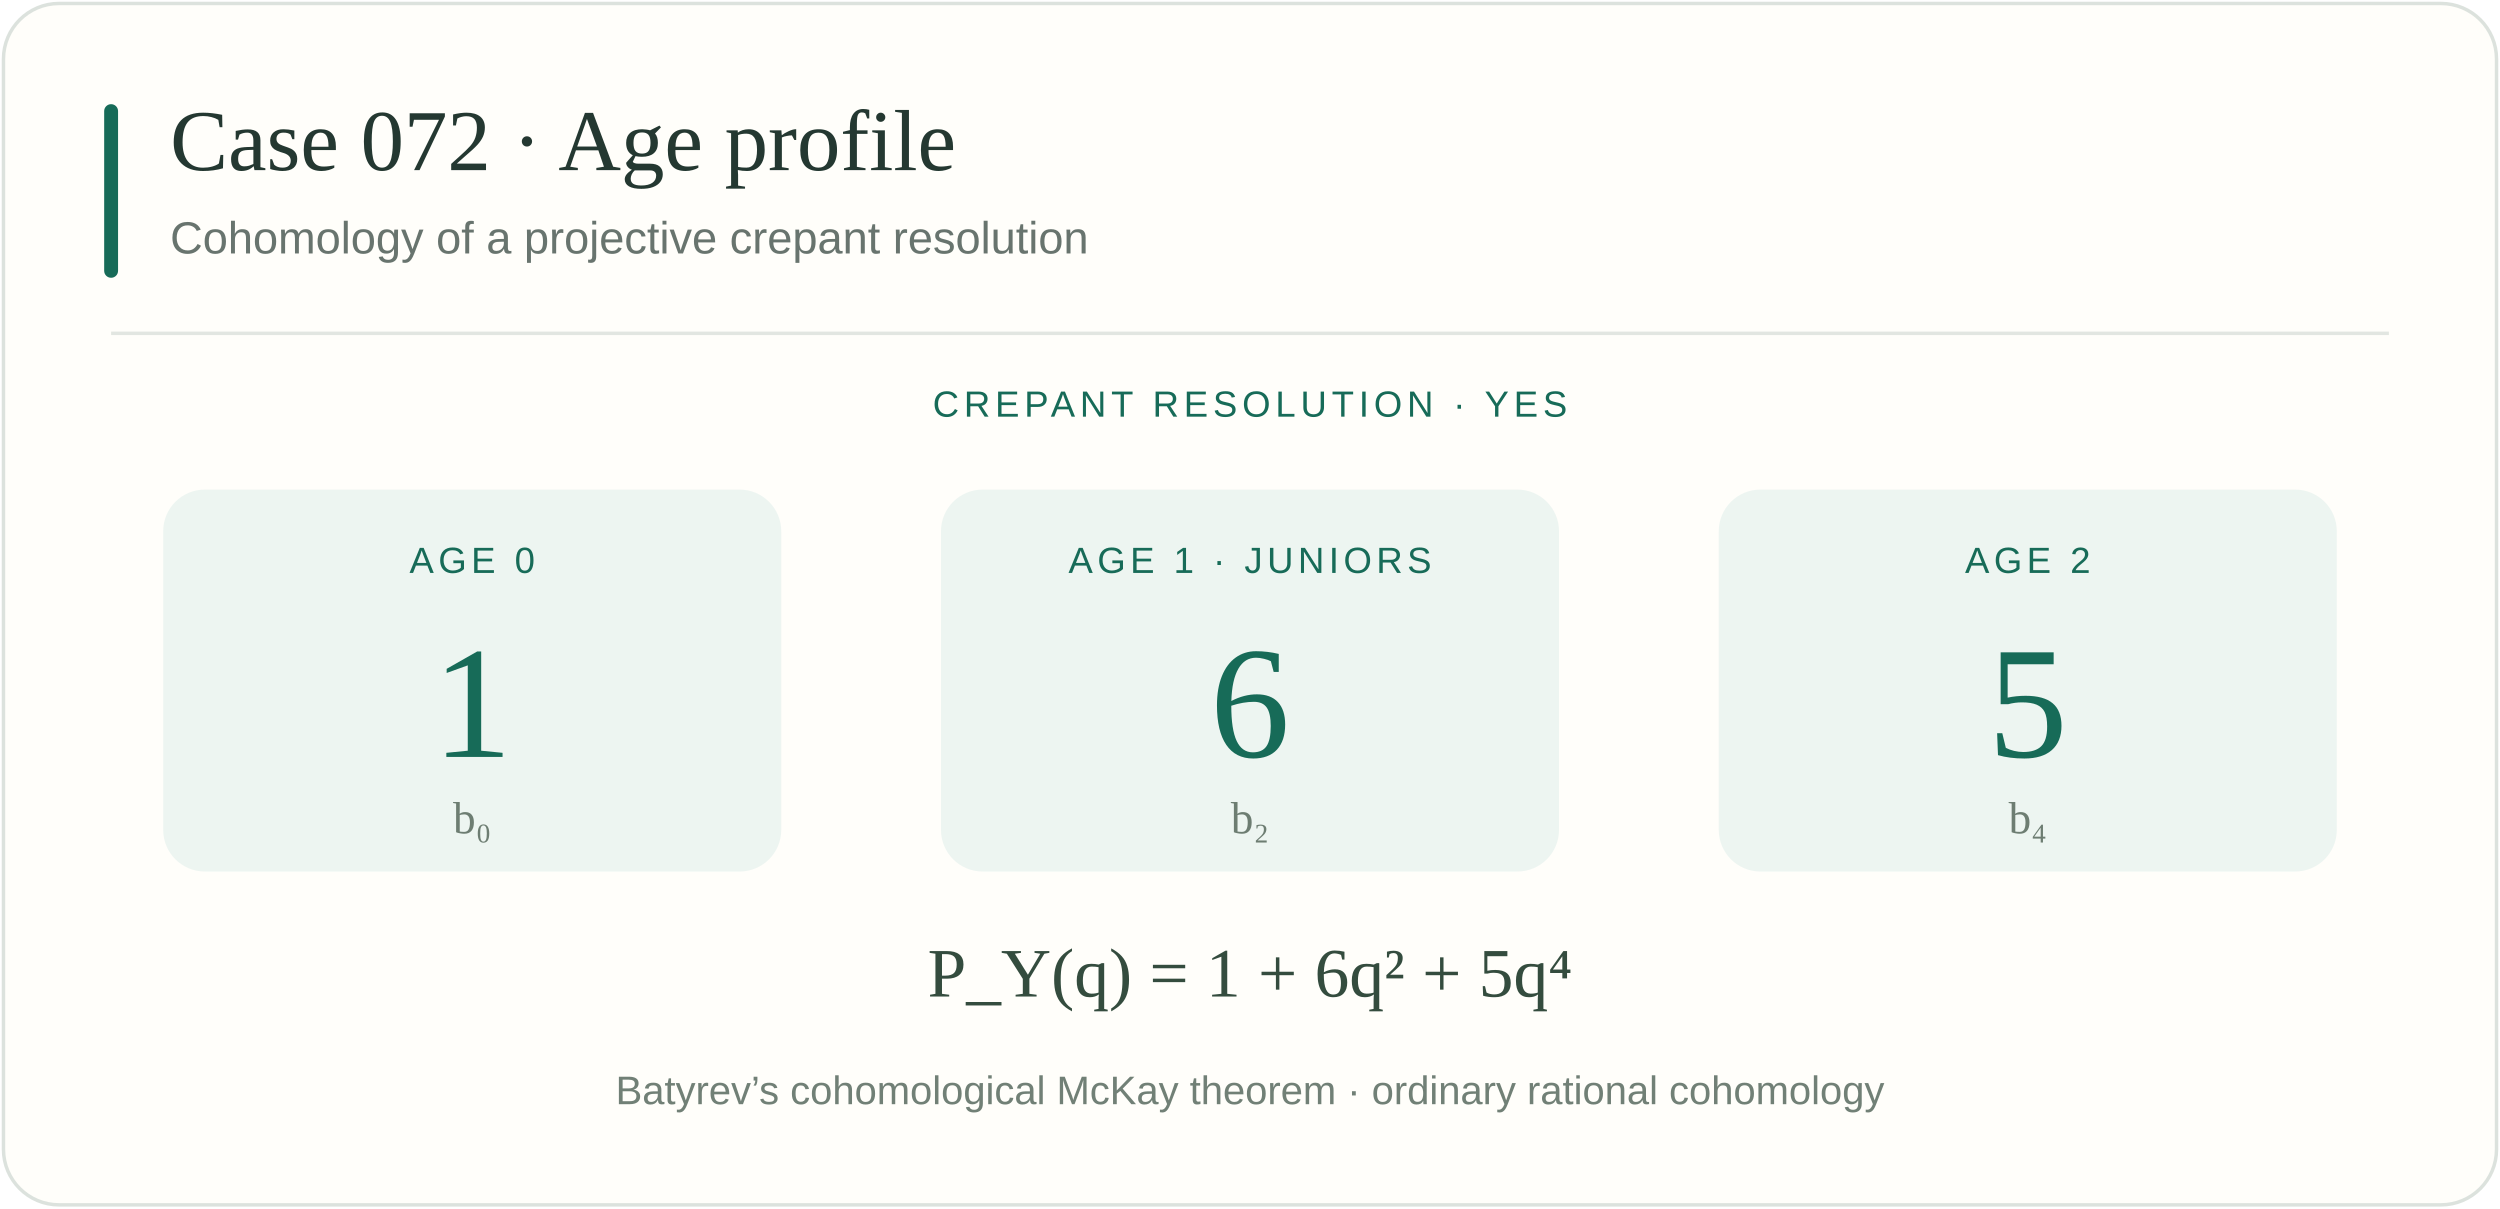
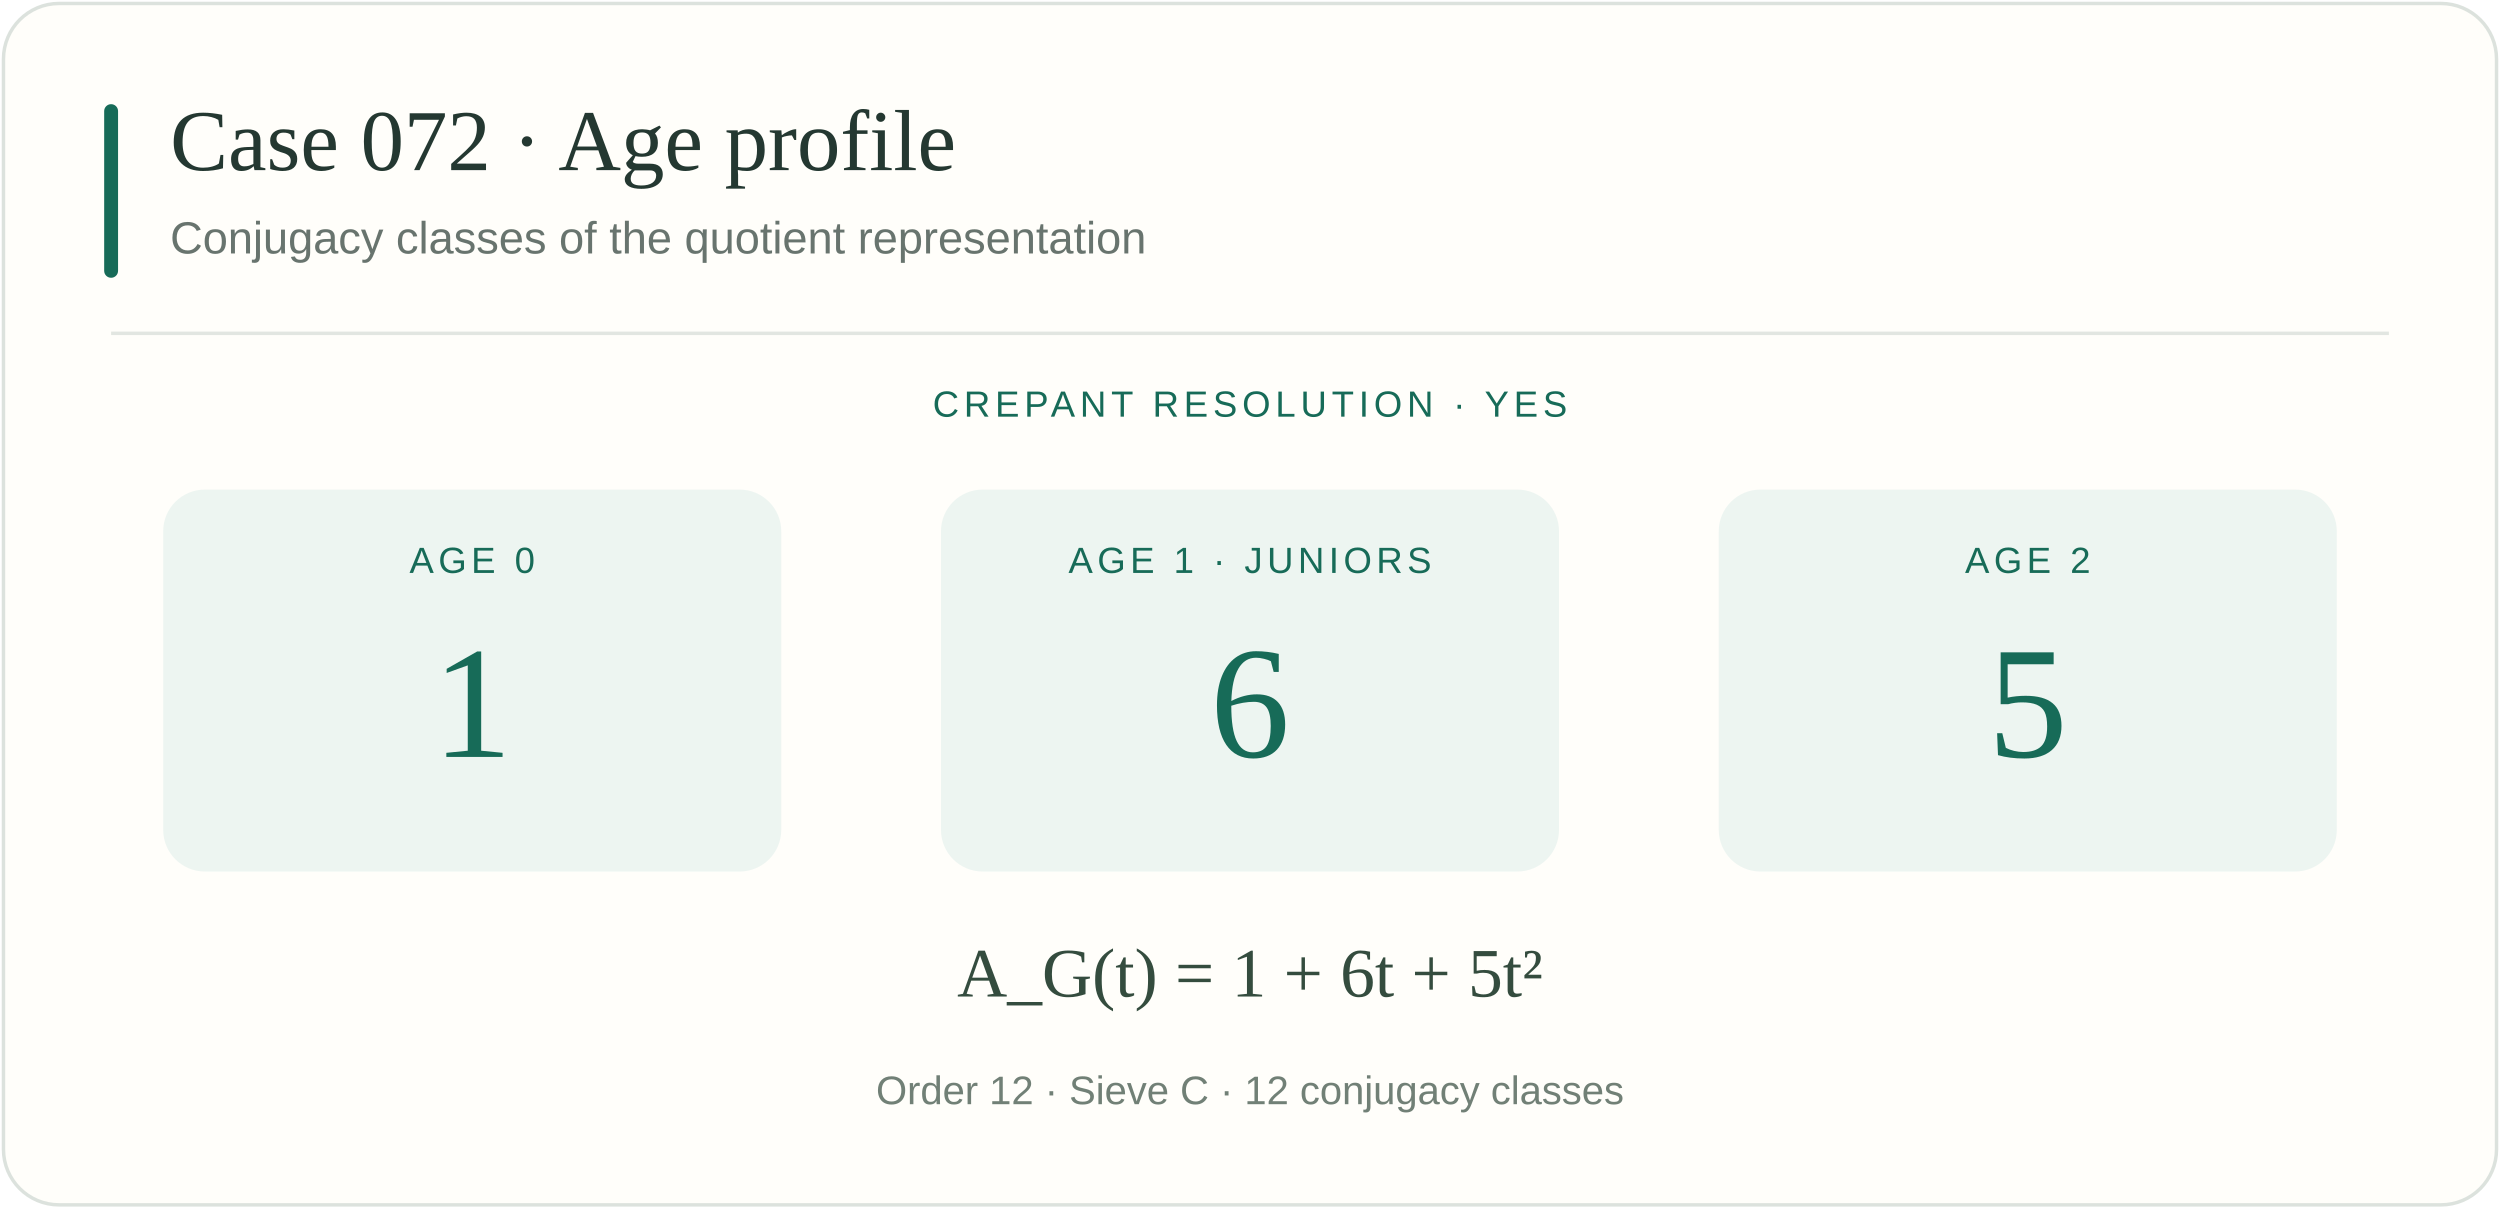
<svg xmlns="http://www.w3.org/2000/svg" width="720" height="348" viewBox="0 0 720 348" role="img" aria-labelledby="title desc" data-case="72" data-decision="YES">
  <rect x="1" y="1" width="718" height="346" rx="16" fill="#fffefa" stroke="#dce2dd" />
  <rect x="30" y="30" width="4" height="50" rx="2" fill="#176b58" />
  <text x="49" y="49" fill="#243831" font-family="Georgia,Times New Roman,serif" font-size="25">Case 072 · Age profile</text>
-   <text x="49" y="73" fill="#68746e" font-family="Arial,sans-serif" font-size="13">Cohomology of a projective crepant resolution</text>
+   <text x="49" y="73" fill="#68746e" font-family="Arial,sans-serif" font-size="13">Conjugacy classes of the quotient representation</text>
  <line x1="32" y1="96" x2="688" y2="96" stroke="#e2e6e1" />
  <text x="360" y="120" text-anchor="middle" fill="#176b58" font-family="Arial,sans-serif" font-size="10.5" letter-spacing="1.4">CREPANT RESOLUTION · YES</text>
  <rect x="47" y="141" width="178" height="110" rx="12" fill="#edf5f1" />
  <text x="136" y="165" text-anchor="middle" fill="#176b58" font-family="Arial,sans-serif" font-size="10.5" letter-spacing="1.3">AGE 0</text>
  <text data-age="0" x="136" y="218" text-anchor="middle" fill="#176b58" font-family="Georgia,Times New Roman,serif" font-size="46">1</text>
-   <text x="136" y="240" text-anchor="middle" fill="#6d7d72" font-family="Georgia,Times New Roman,serif" font-size="13">b₀</text>
  <rect x="271" y="141" width="178" height="110" rx="12" fill="#edf5f1" />
  <text x="360" y="165" text-anchor="middle" fill="#176b58" font-family="Arial,sans-serif" font-size="10.5" letter-spacing="1.3">AGE 1 · JUNIORS</text>
  <text data-age="1" x="360" y="218" text-anchor="middle" fill="#176b58" font-family="Georgia,Times New Roman,serif" font-size="46">6</text>
-   <text x="360" y="240" text-anchor="middle" fill="#6d7d72" font-family="Georgia,Times New Roman,serif" font-size="13">b₂</text>
  <rect x="495" y="141" width="178" height="110" rx="12" fill="#edf5f1" />
  <text x="584" y="165" text-anchor="middle" fill="#176b58" font-family="Arial,sans-serif" font-size="10.5" letter-spacing="1.3">AGE 2</text>
  <text data-age="2" x="584" y="218" text-anchor="middle" fill="#176b58" font-family="Georgia,Times New Roman,serif" font-size="46">5</text>
-   <text x="584" y="240" text-anchor="middle" fill="#6d7d72" font-family="Georgia,Times New Roman,serif" font-size="13">b₄</text>
-   <text x="360" y="287" text-anchor="middle" fill="#344c3e" font-family="Georgia,Times New Roman,serif" font-size="20">P_Y(q) = 1 + 6q² + 5q⁴</text>
-   <text x="360" y="318" text-anchor="middle" fill="#718076" font-family="Arial,sans-serif" font-size="11.5">Batyrev’s cohomological McKay theorem · ordinary rational cohomology</text>
+   <text x="360" y="287" text-anchor="middle" fill="#344c3e" font-family="Georgia,Times New Roman,serif" font-size="20">A_G(t) = 1 + 6t + 5t²</text>
+   <text x="360" y="318" text-anchor="middle" fill="#718076" font-family="Arial,sans-serif" font-size="11.5">Order 12 · Sieve C · 12 conjugacy classes</text>
</svg>
